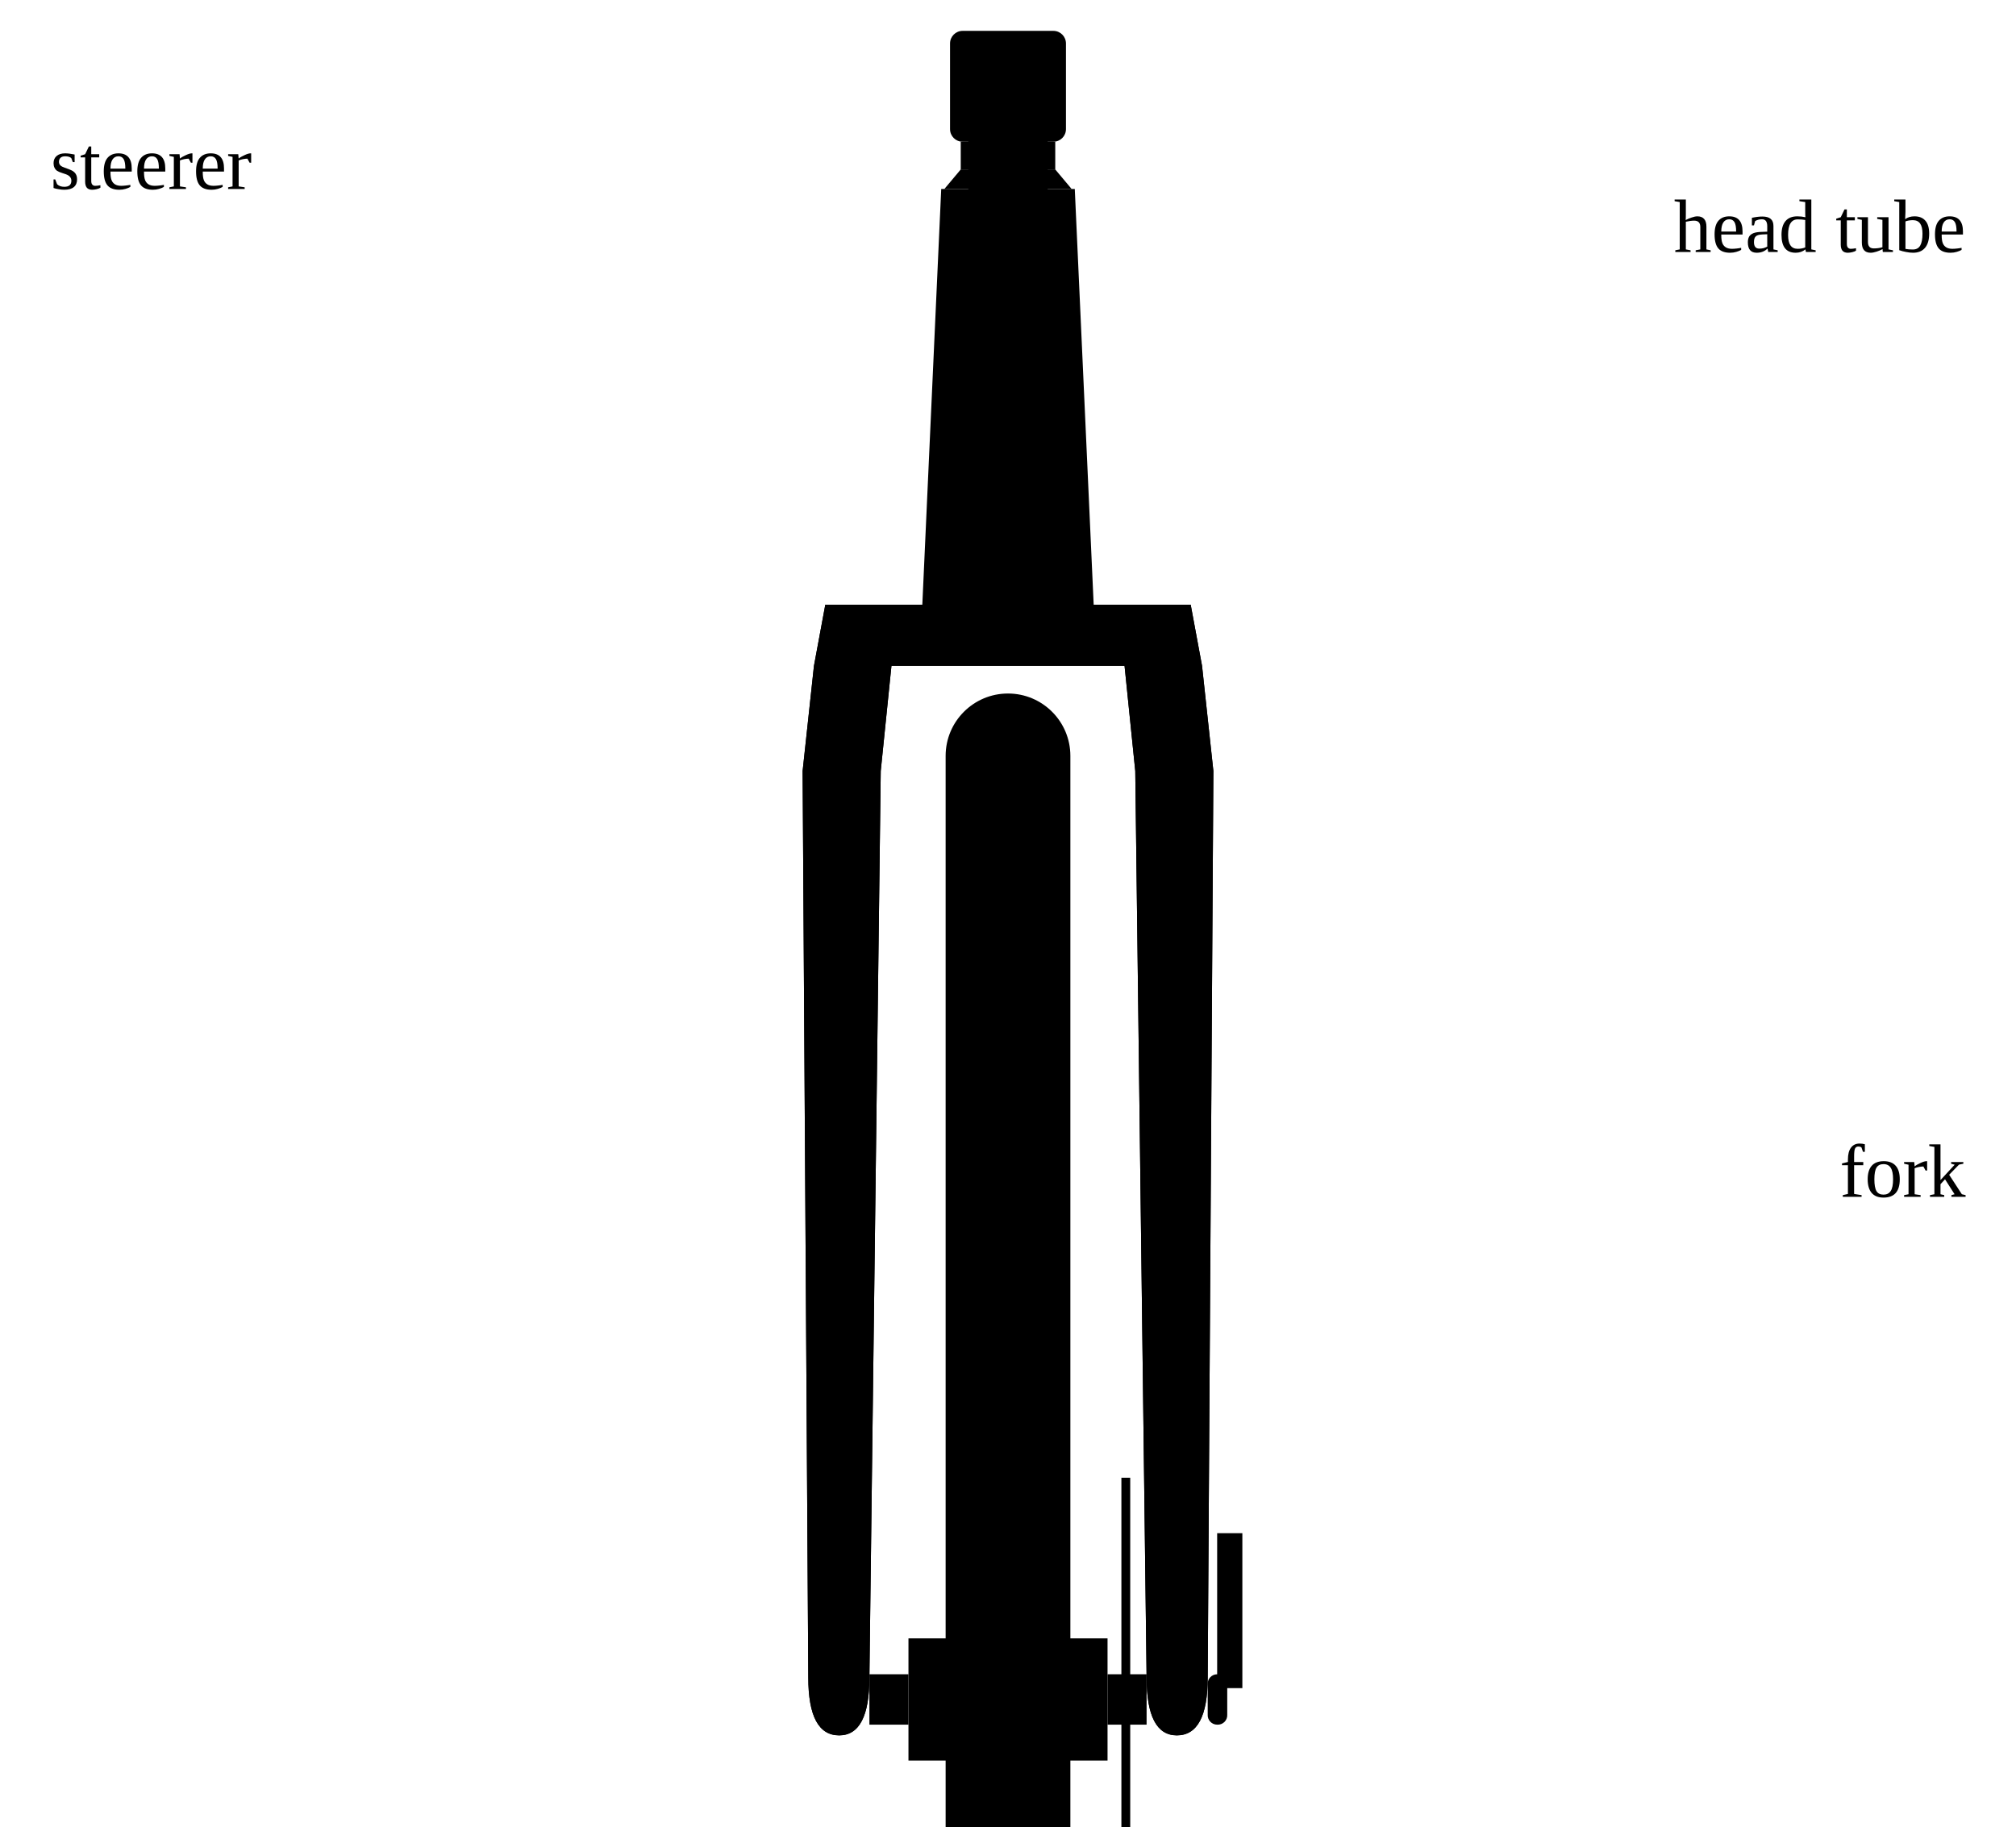
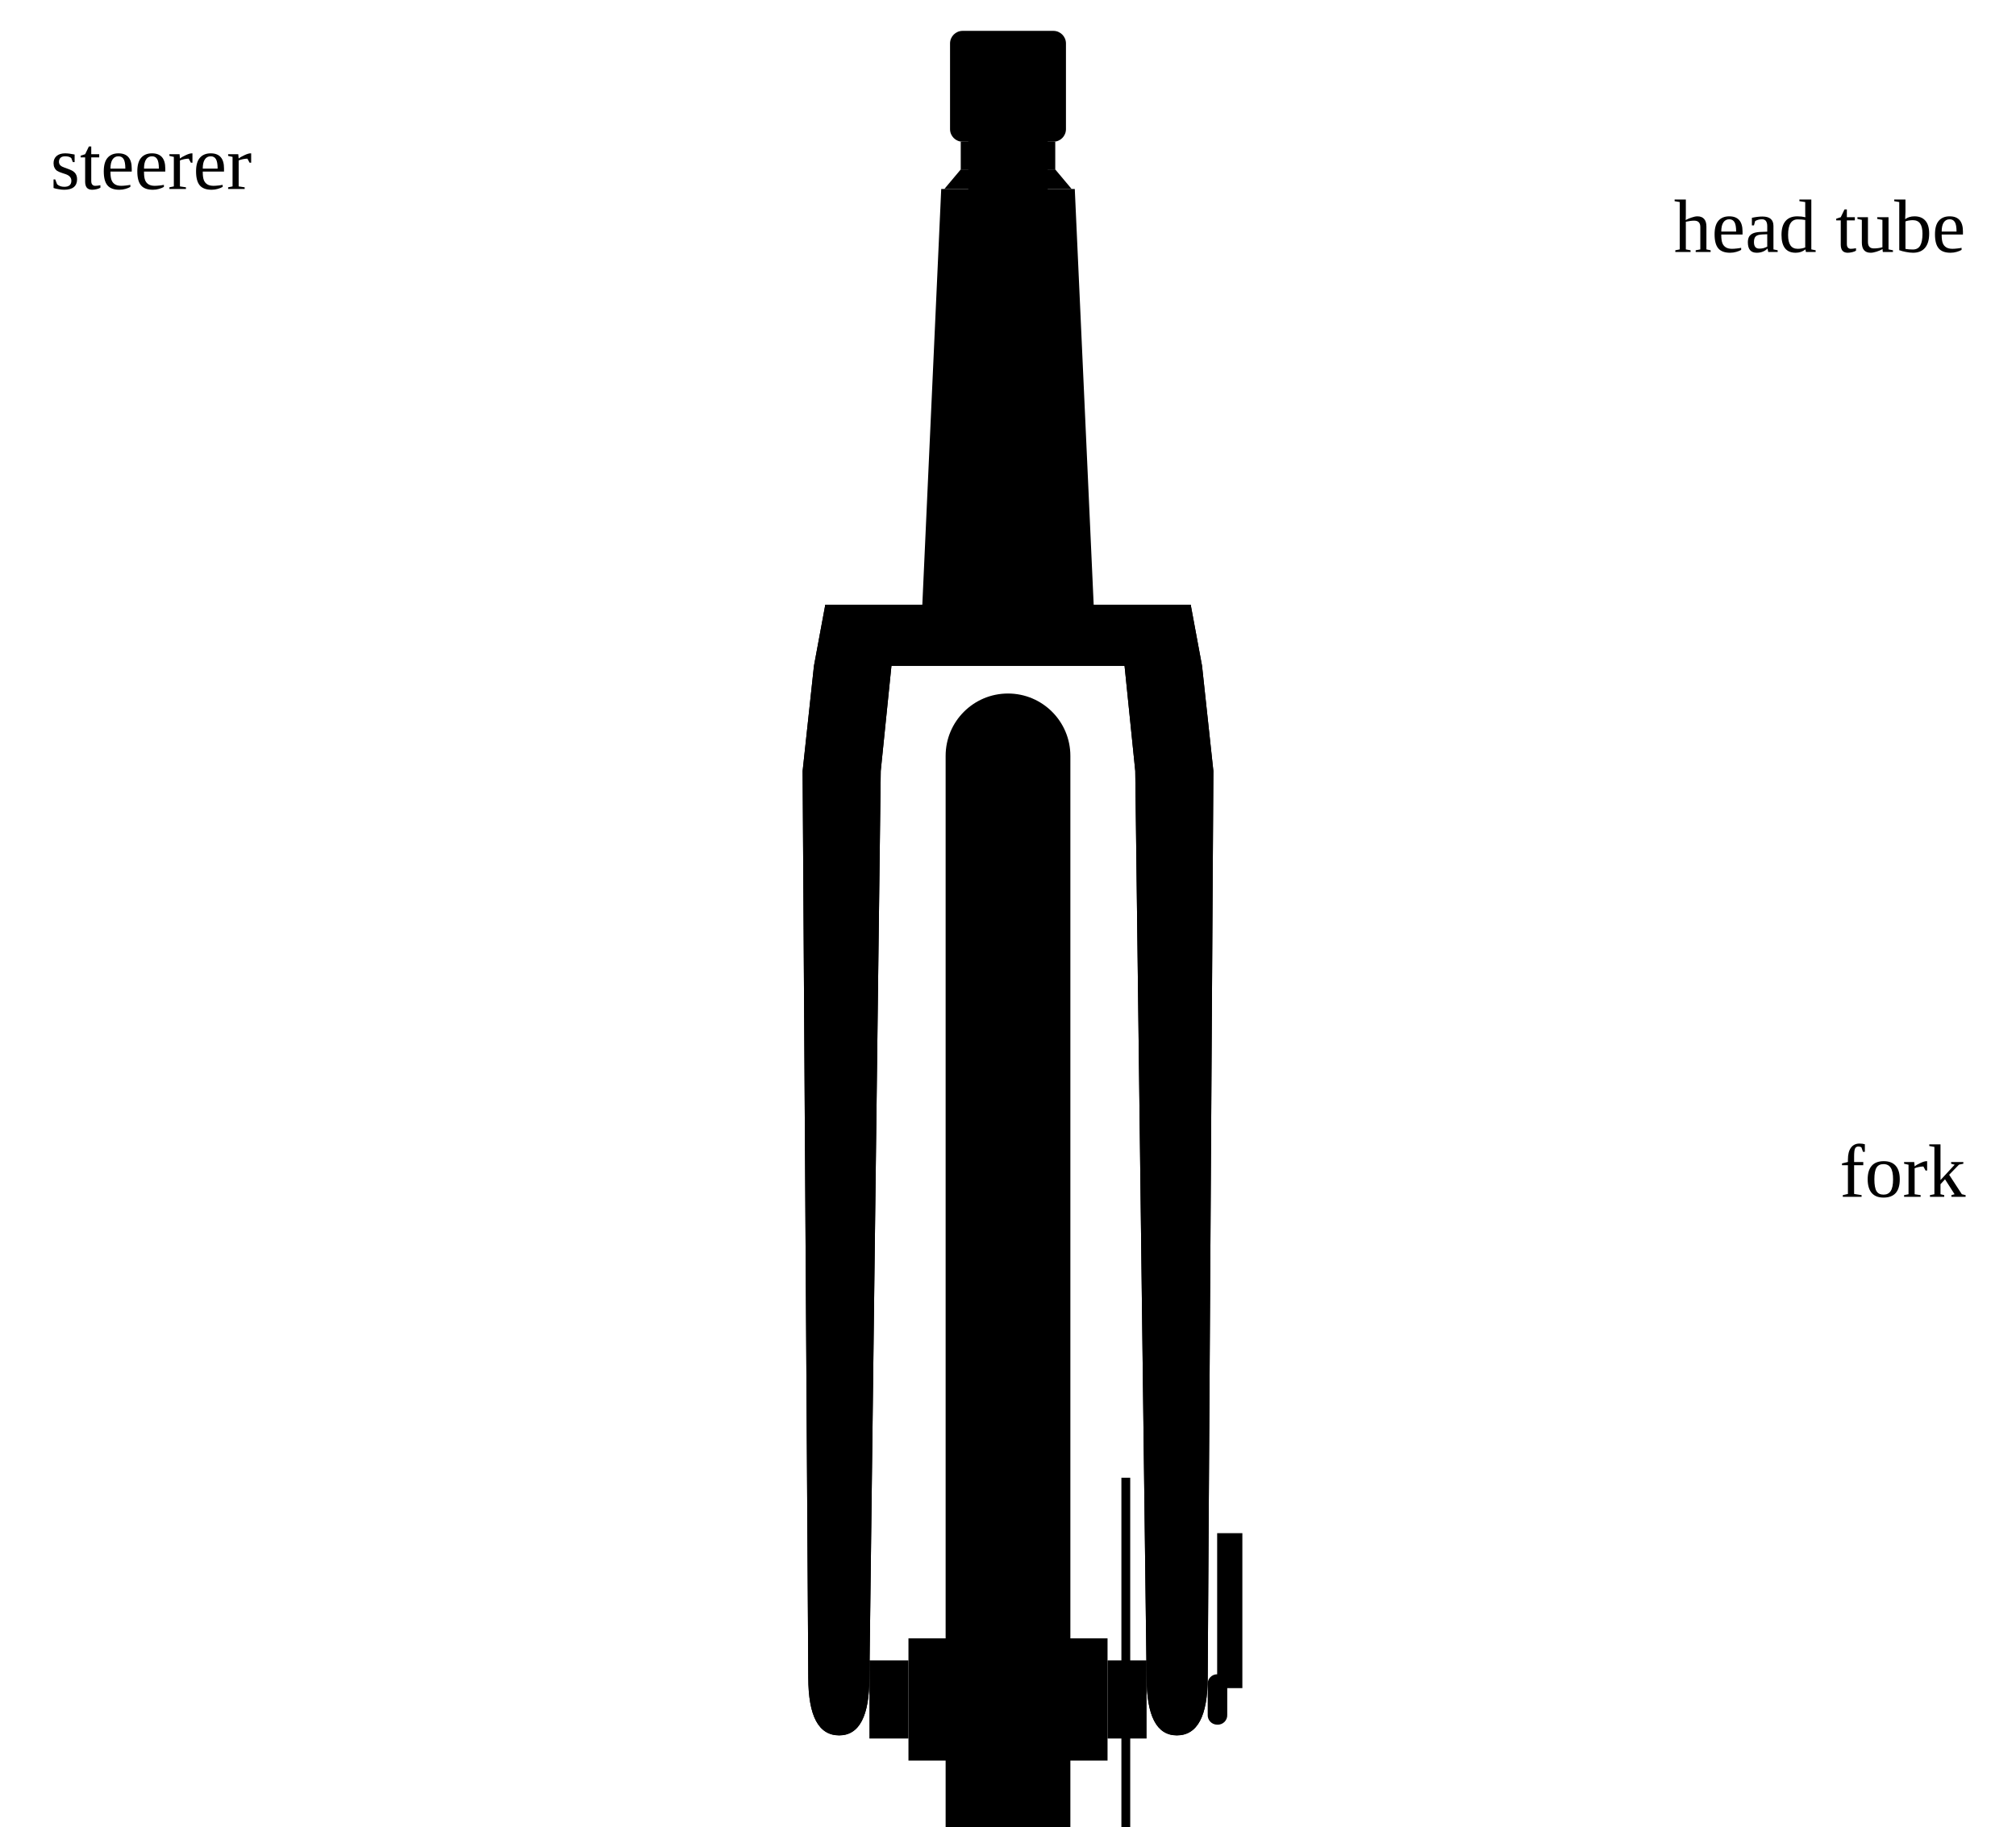
<svg class="cp" viewBox="0 0 320 290">
  <path class="cp-body" d="M146.4 96L149.4 30L170.6 30L173.6 96Z" />
  <path class="cp-obj" d="M149.9 30L152.5 26.9L167.5 26.9L170.1 30Z" />
  <path class="cp-obj" d="M152.5 26.9L152.5 22.5L167.5 22.5L167.5 26.9Z" />
  <path class="cp-obj" d="M152.8 4.9L167.2 4.9A2 2 0 0 1 169.2 6.9L169.2 20.5A2 2 0 0 1 167.2 22.5L152.8 22.5A2 2 0 0 1 150.8 20.5L150.8 6.9A2 2 0 0 1 152.8 4.9Z" />
  <path class="cp-ghost" d="M151.6 96L151.6 87.2L153.7 65.2L153.7 5.8L166.3 5.8L166.3 65.2L168.4 87.2L168.4 96Z" />
  <path class="cp-thin" d="M145.5 260.1L152.7 217" />
  <path class="cp-thin" d="M174.5 260.1L167.3 217" />
  <path class="cp-obj" d="M144.2 260.1L175.8 260.1L175.8 279.5L144.2 279.5Z" />
-   <path class="cp-obj" d="M144.2 265.8L138 265.8L138 273.8L144.2 273.8Z" />
-   <path class="cp-obj" d="M175.8 265.8L182 265.8L182 273.8L175.8 273.8Z" />
+   <path class="cp-obj" d="M144.2 263.6L138 263.6L138 276L144.2 276Z" />
+   <path class="cp-obj" d="M175.8 263.6L182 263.6L182 276L175.8 276Z" />
  <path class="cp-obj" d="M178 234.6L179.4 234.6L179.4 305L178 305Z" />
  <path class="cp-rubber" d="M160 110.1L160 110.1A9.9 9.9 0 0 1 169.9 120L169.9 320.2A9.9 9.9 0 0 1 160 330.1L160 330.1A9.9 9.9 0 0 1 150.1 320.2L150.1 120A9.9 9.9 0 0 1 160 110.1Z" />
  <path class="cp-halostroke" d="M131 96L189 96L190.8 105.7L192.6 122.4L191.7 266.3Q191.7 275.5 186.8 275.5Q182 275.5 182 266.3L180.2 122.4L178.5 105.7L141.5 105.7L139.8 122.4L138 266.3Q138 275.5 133.2 275.5Q128.3 275.5 128.3 266.3L127.4 122.4L129.2 105.7Z" />
  <path class="cp-hi" d="M131 96L189 96L190.8 105.7L192.6 122.4L191.7 266.3Q191.7 275.5 186.8 275.5Q182 275.5 182 266.3L180.2 122.4L178.5 105.7L141.5 105.7L139.8 122.4L138 266.3Q138 275.5 133.2 275.5Q128.3 275.5 128.3 266.3L127.4 122.4L129.2 105.7Z" />
  <path class="cp-obj" d="M193.2 265.8L193.2 265.8A1.5 1.5 0 0 1 194.8 267.4L194.8 272.2A1.5 1.5 0 0 1 193.2 273.8L193.2 273.8A1.5 1.5 0 0 1 191.7 272.2L191.7 267.4A1.5 1.5 0 0 1 193.2 265.8Z" />
  <path class="cp-obj" d="M197.2 268L197.2 243.4L193.2 243.4L193.2 268Z" />
  <path class="cp-thin" d="M277.3 184L192.1 184" />
  <text class="cp-th" x="312" y="190" text-anchor="end">fork</text>
  <path class="cp-thin" d="M66.4 33.3L153 43.2" />
  <text class="cp-t" x="8" y="30">steerer</text>
  <path class="cp-thin" d="M237.8 43.6L171.4 56.4" />
  <text class="cp-t" x="312" y="40" text-anchor="end">head tube</text>
</svg>
